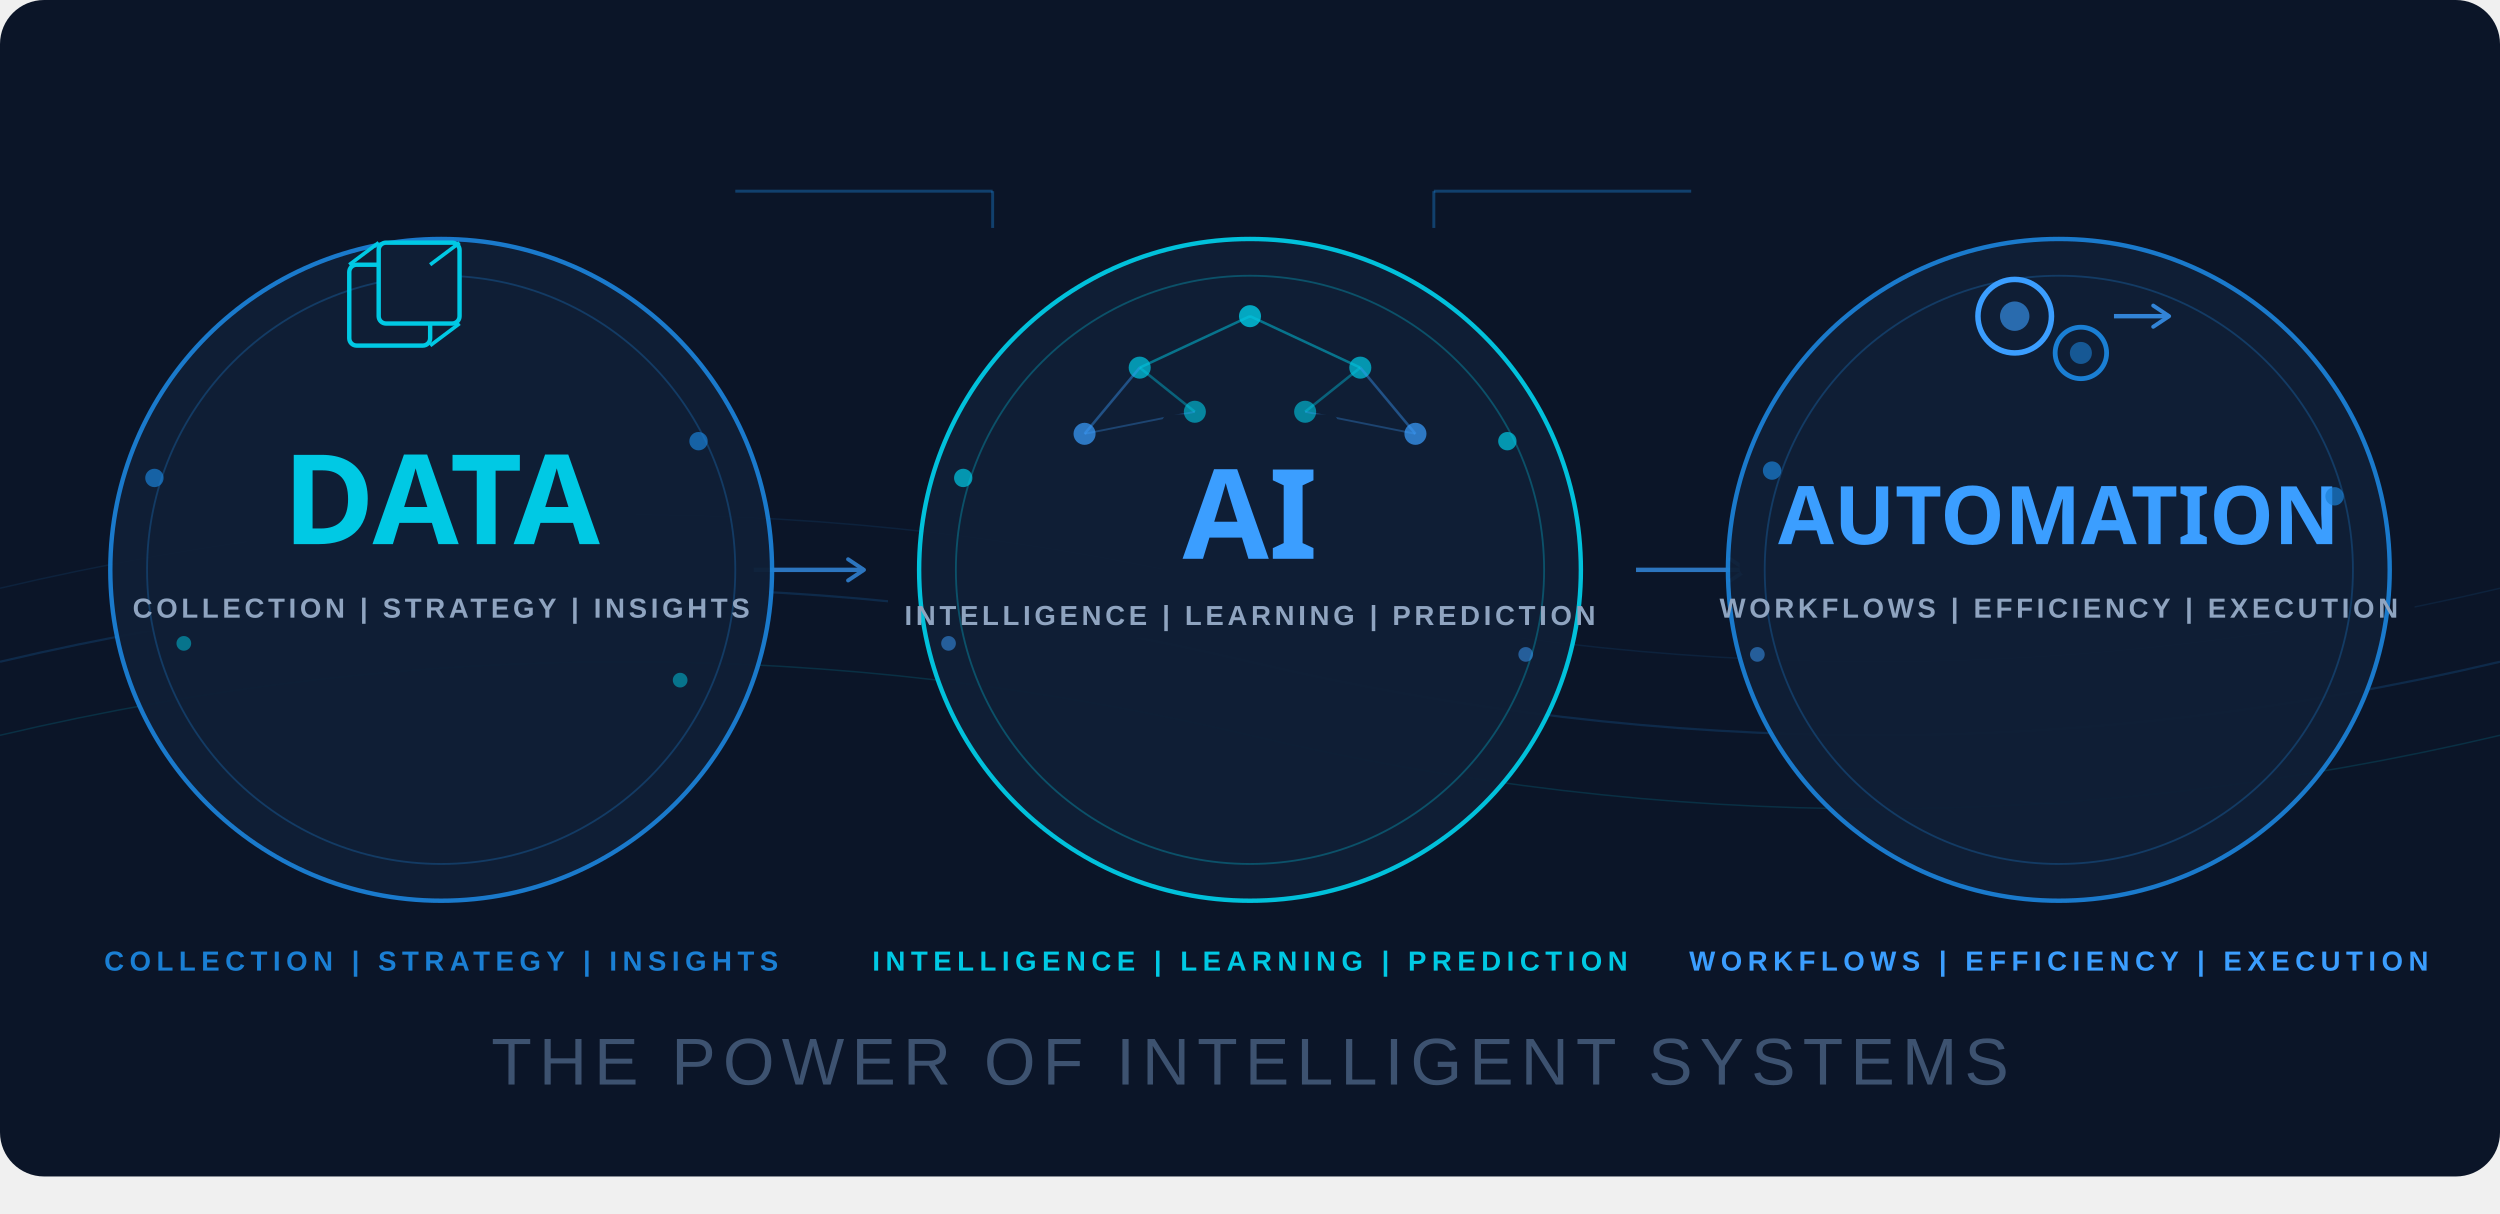
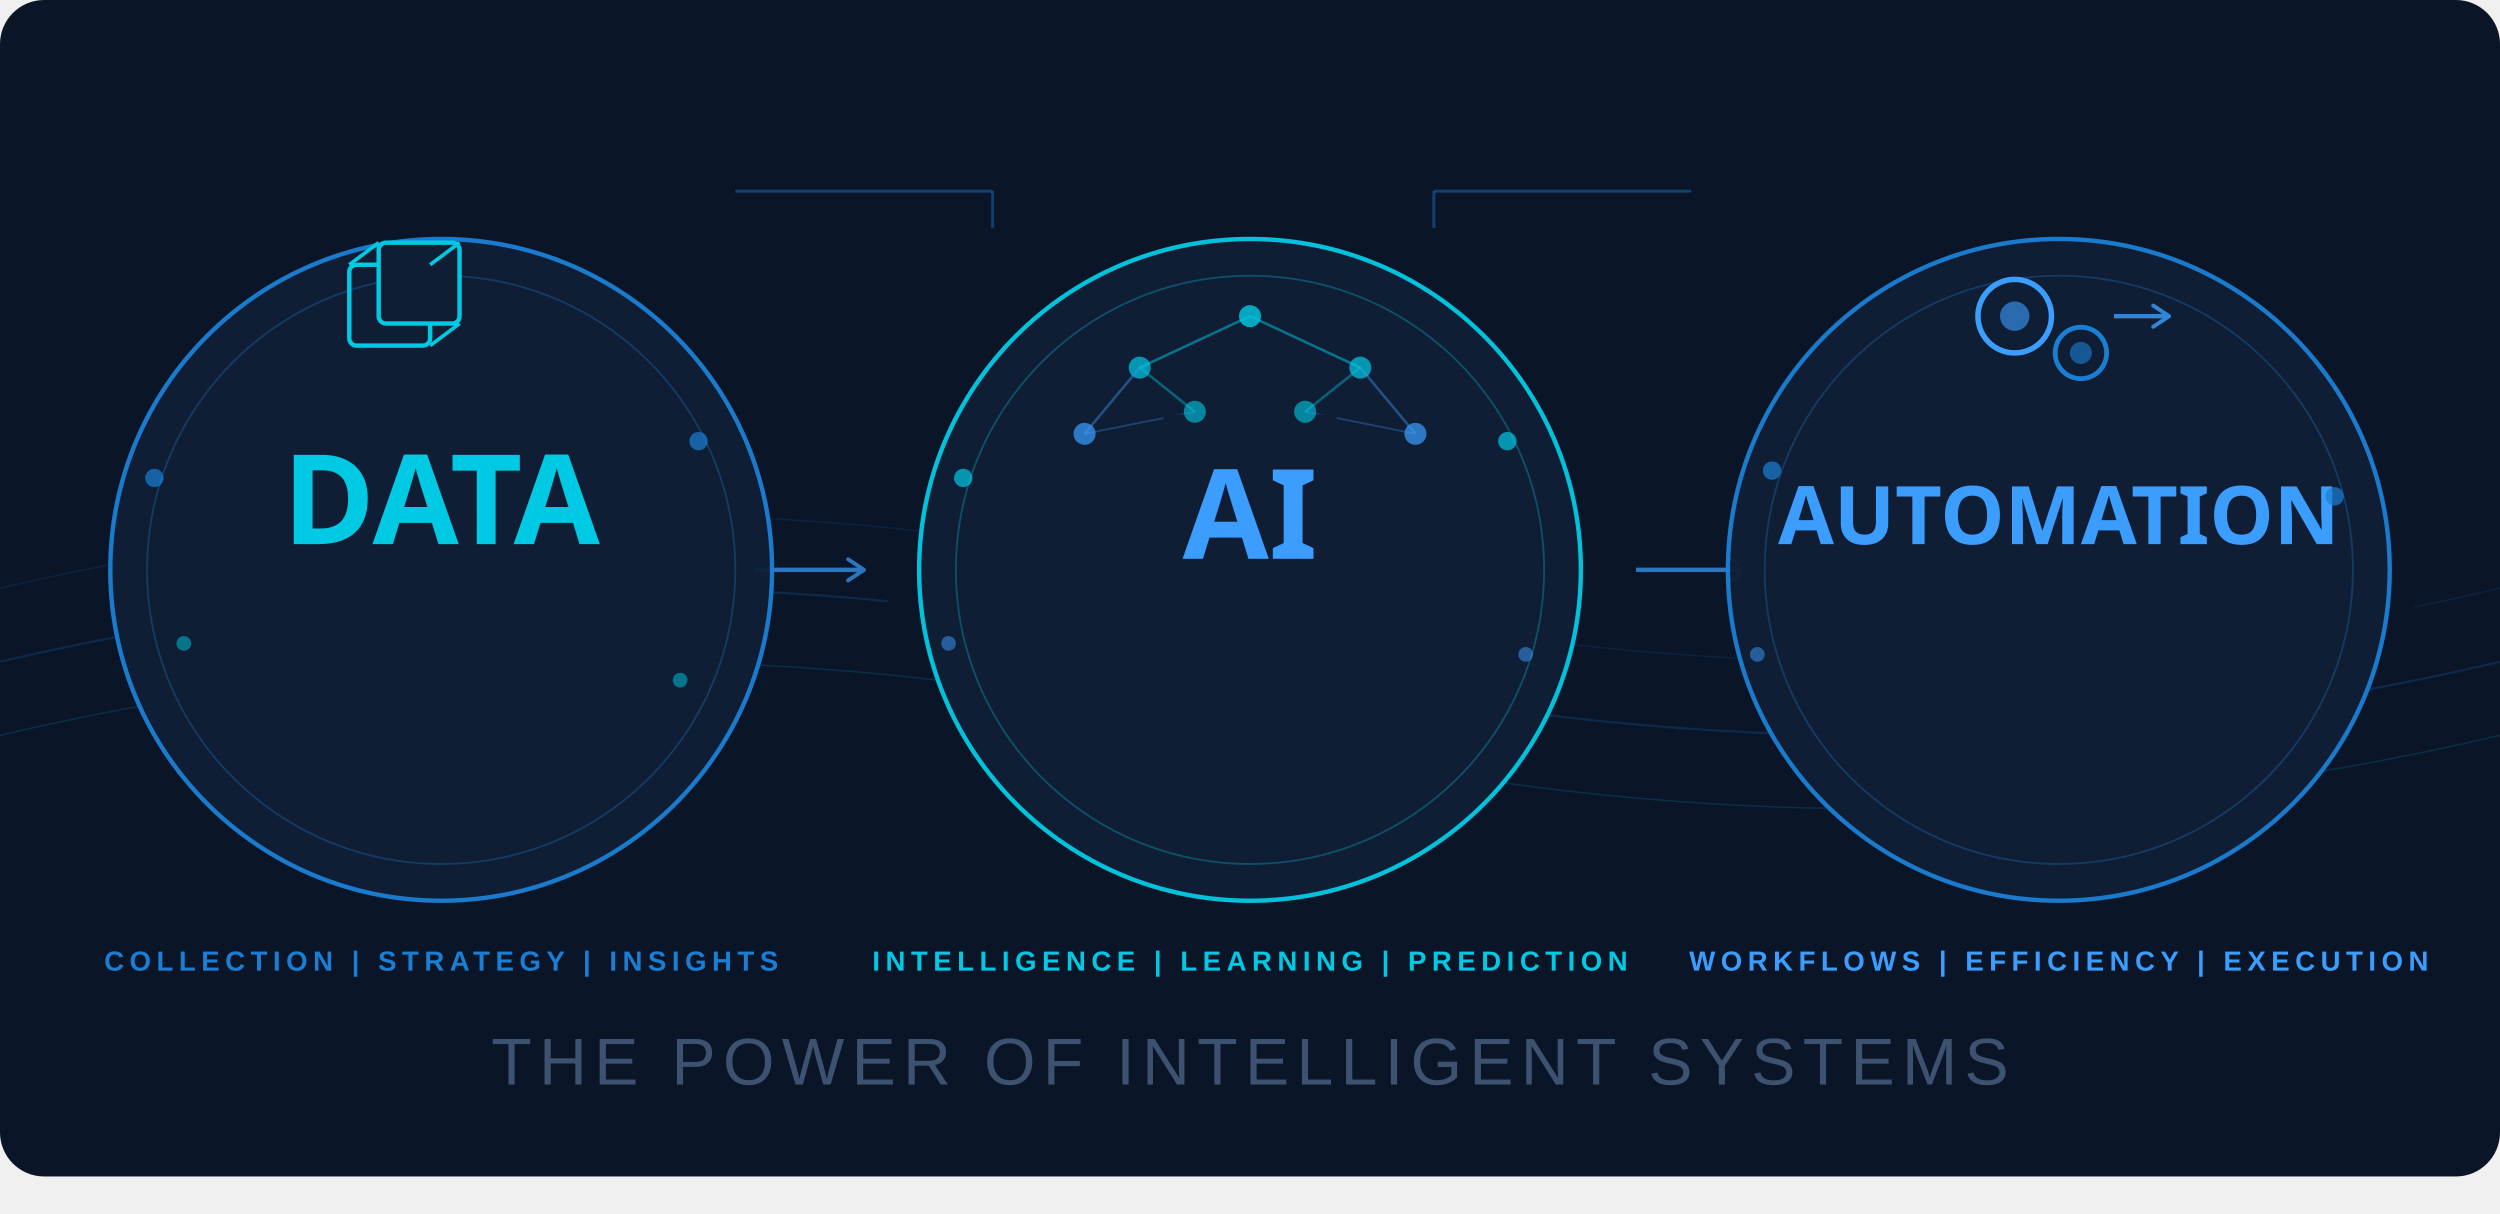
<svg xmlns="http://www.w3.org/2000/svg" width="100%" viewBox="0 0 680 330">
  <defs>
    <marker id="arrow" viewBox="0 0 10 10" refX="8" refY="5" markerWidth="6" markerHeight="6" orient="auto-start-reverse">
      <path d="M2 1L8 5L2 9" fill="none" stroke="context-stroke" stroke-width="1.5" stroke-linecap="round" stroke-linejoin="round" />
    </marker>
    <mask id="imagine-text-gaps-jwpvow" maskUnits="userSpaceOnUse">
      <rect x="0" y="0" width="680" height="330" fill="white" />
      <rect x="67.113" y="108.694" width="105.854" height="51.695" fill="black" rx="2" />
      <rect x="31.585" y="159.389" width="176.829" height="12.189" fill="black" rx="2" />
      <rect x="316.163" y="112.694" width="47.675" height="51.695" fill="black" rx="2" />
      <rect x="241.532" y="161.389" width="196.936" height="12.189" fill="black" rx="2" />
      <rect x="473.205" y="121.916" width="173.59" height="34.695" fill="black" rx="2" />
      <rect x="463.229" y="159.389" width="193.542" height="12.189" fill="black" rx="2" />
      <rect x="23.587" y="255.389" width="192.826" height="12.189" fill="black" rx="2" />
      <rect x="232.534" y="255.389" width="214.933" height="12.189" fill="black" rx="2" />
      <rect x="454.729" y="255.389" width="210.542" height="12.189" fill="black" rx="2" />
      <rect x="177.364" y="284.972" width="325.272" height="13.917" fill="black" rx="2" />
    </mask>
  </defs>
  <rect width="680" height="320" fill="#0b1528" rx="12" style="fill:rgb(11, 21, 40);stroke:none;color:rgb(0, 0, 0);stroke-width:1px;stroke-linecap:butt;stroke-linejoin:miter;opacity:1;font-family:&quot;Anthropic Sans&quot;, -apple-system, &quot;system-ui&quot;, &quot;Segoe UI&quot;, sans-serif;font-size:16px;font-weight:400;text-anchor:start;dominant-baseline:auto" />
  <path d="M0,180 Q170,140 340,180 Q510,220 680,180" fill="none" stroke="#1a7fd4" stroke-width="0.6" opacity="0.2" mask="url(#imagine-text-gaps-jwpvow)" style="fill:none;stroke:rgb(26, 127, 212);color:rgb(0, 0, 0);stroke-width:0.6px;stroke-linecap:butt;stroke-linejoin:miter;opacity:0.2;font-family:&quot;Anthropic Sans&quot;, -apple-system, &quot;system-ui&quot;, &quot;Segoe UI&quot;, sans-serif;font-size:16px;font-weight:400;text-anchor:start;dominant-baseline:auto" />
  <path d="M0,200 Q170,160 340,200 Q510,240 680,200" fill="none" stroke="#00c9e4" stroke-width="0.4" opacity="0.15" style="fill:none;stroke:rgb(0, 201, 228);color:rgb(0, 0, 0);stroke-width:0.4px;stroke-linecap:butt;stroke-linejoin:miter;opacity:0.15;font-family:&quot;Anthropic Sans&quot;, -apple-system, &quot;system-ui&quot;, &quot;Segoe UI&quot;, sans-serif;font-size:16px;font-weight:400;text-anchor:start;dominant-baseline:auto" />
  <path d="M0,160 Q170,120 340,160 Q510,200 680,160" fill="none" stroke="#1a7fd4" stroke-width="0.4" opacity="0.12" mask="url(#imagine-text-gaps-jwpvow)" style="fill:none;stroke:rgb(26, 127, 212);color:rgb(0, 0, 0);stroke-width:0.4px;stroke-linecap:butt;stroke-linejoin:miter;opacity:0.12;font-family:&quot;Anthropic Sans&quot;, -apple-system, &quot;system-ui&quot;, &quot;Segoe UI&quot;, sans-serif;font-size:16px;font-weight:400;text-anchor:start;dominant-baseline:auto" />
  <line x1="200" y1="52" x2="270" y2="52" stroke="#1a7fd4" stroke-width="0.8" opacity="0.4" style="fill:rgb(0, 0, 0);stroke:rgb(26, 127, 212);color:rgb(0, 0, 0);stroke-width:0.8px;stroke-linecap:butt;stroke-linejoin:miter;opacity:0.4;font-family:&quot;Anthropic Sans&quot;, -apple-system, &quot;system-ui&quot;, &quot;Segoe UI&quot;, sans-serif;font-size:16px;font-weight:400;text-anchor:start;dominant-baseline:auto" />
  <line x1="270" y1="52" x2="270" y2="62" stroke="#1a7fd4" stroke-width="0.8" opacity="0.4" style="fill:rgb(0, 0, 0);stroke:rgb(26, 127, 212);color:rgb(0, 0, 0);stroke-width:0.8px;stroke-linecap:butt;stroke-linejoin:miter;opacity:0.4;font-family:&quot;Anthropic Sans&quot;, -apple-system, &quot;system-ui&quot;, &quot;Segoe UI&quot;, sans-serif;font-size:16px;font-weight:400;text-anchor:start;dominant-baseline:auto" />
  <line x1="390" y1="52" x2="460" y2="52" stroke="#1a7fd4" stroke-width="0.8" opacity="0.4" style="fill:rgb(0, 0, 0);stroke:rgb(26, 127, 212);color:rgb(0, 0, 0);stroke-width:0.8px;stroke-linecap:butt;stroke-linejoin:miter;opacity:0.4;font-family:&quot;Anthropic Sans&quot;, -apple-system, &quot;system-ui&quot;, &quot;Segoe UI&quot;, sans-serif;font-size:16px;font-weight:400;text-anchor:start;dominant-baseline:auto" />
  <line x1="390" y1="52" x2="390" y2="62" stroke="#1a7fd4" stroke-width="0.8" opacity="0.4" style="fill:rgb(0, 0, 0);stroke:rgb(26, 127, 212);color:rgb(0, 0, 0);stroke-width:0.8px;stroke-linecap:butt;stroke-linejoin:miter;opacity:0.4;font-family:&quot;Anthropic Sans&quot;, -apple-system, &quot;system-ui&quot;, &quot;Segoe UI&quot;, sans-serif;font-size:16px;font-weight:400;text-anchor:start;dominant-baseline:auto" />
  <line x1="205" y1="155" x2="235" y2="155" stroke="#3b9eff" stroke-width="1.2" marker-end="url(#arrow)" opacity="0.7" style="fill:rgb(0, 0, 0);stroke:rgb(59, 158, 255);color:rgb(0, 0, 0);stroke-width:1.2px;stroke-linecap:butt;stroke-linejoin:miter;opacity:0.7;font-family:&quot;Anthropic Sans&quot;, -apple-system, &quot;system-ui&quot;, &quot;Segoe UI&quot;, sans-serif;font-size:16px;font-weight:400;text-anchor:start;dominant-baseline:auto" />
  <line x1="445" y1="155" x2="475" y2="155" stroke="#3b9eff" stroke-width="1.2" marker-end="url(#arrow)" opacity="0.7" mask="url(#imagine-text-gaps-jwpvow)" style="fill:rgb(0, 0, 0);stroke:rgb(59, 158, 255);color:rgb(0, 0, 0);stroke-width:1.2px;stroke-linecap:butt;stroke-linejoin:miter;opacity:0.7;font-family:&quot;Anthropic Sans&quot;, -apple-system, &quot;system-ui&quot;, &quot;Segoe UI&quot;, sans-serif;font-size:16px;font-weight:400;text-anchor:start;dominant-baseline:auto" />
  <circle cx="120" cy="155" r="90" fill="#0f1e35" stroke="#1a7fd4" stroke-width="1.2" opacity="0.95" style="fill:rgb(15, 30, 53);stroke:rgb(26, 127, 212);color:rgb(0, 0, 0);stroke-width:1.2px;stroke-linecap:butt;stroke-linejoin:miter;opacity:0.95;font-family:&quot;Anthropic Sans&quot;, -apple-system, &quot;system-ui&quot;, &quot;Segoe UI&quot;, sans-serif;font-size:16px;font-weight:400;text-anchor:start;dominant-baseline:auto" />
  <circle cx="120" cy="155" r="80" fill="none" stroke="#1a7fd4" stroke-width="0.5" opacity="0.3" style="fill:none;stroke:rgb(26, 127, 212);color:rgb(0, 0, 0);stroke-width:0.5px;stroke-linecap:butt;stroke-linejoin:miter;opacity:0.3;font-family:&quot;Anthropic Sans&quot;, -apple-system, &quot;system-ui&quot;, &quot;Segoe UI&quot;, sans-serif;font-size:16px;font-weight:400;text-anchor:start;dominant-baseline:auto" />
  <rect x="95" y="72" width="22" height="22" fill="none" stroke="#00c9e4" stroke-width="1.2" rx="2" style="fill:none;stroke:rgb(0, 201, 228);color:rgb(0, 0, 0);stroke-width:1.2px;stroke-linecap:butt;stroke-linejoin:miter;opacity:1;font-family:&quot;Anthropic Sans&quot;, -apple-system, &quot;system-ui&quot;, &quot;Segoe UI&quot;, sans-serif;font-size:16px;font-weight:400;text-anchor:start;dominant-baseline:auto" />
  <rect x="103" y="66" width="22" height="22" fill="#0f1e35" stroke="#00c9e4" stroke-width="1.2" rx="2" style="fill:rgb(15, 30, 53);stroke:rgb(0, 201, 228);color:rgb(0, 0, 0);stroke-width:1.2px;stroke-linecap:butt;stroke-linejoin:miter;opacity:1;font-family:&quot;Anthropic Sans&quot;, -apple-system, &quot;system-ui&quot;, &quot;Segoe UI&quot;, sans-serif;font-size:16px;font-weight:400;text-anchor:start;dominant-baseline:auto" />
  <line x1="95" y1="72" x2="103" y2="66" stroke="#00c9e4" stroke-width="1" style="fill:rgb(0, 0, 0);stroke:rgb(0, 201, 228);color:rgb(0, 0, 0);stroke-width:1px;stroke-linecap:butt;stroke-linejoin:miter;opacity:1;font-family:&quot;Anthropic Sans&quot;, -apple-system, &quot;system-ui&quot;, &quot;Segoe UI&quot;, sans-serif;font-size:16px;font-weight:400;text-anchor:start;dominant-baseline:auto" />
  <line x1="117" y1="72" x2="125" y2="66" stroke="#00c9e4" stroke-width="1" style="fill:rgb(0, 0, 0);stroke:rgb(0, 201, 228);color:rgb(0, 0, 0);stroke-width:1px;stroke-linecap:butt;stroke-linejoin:miter;opacity:1;font-family:&quot;Anthropic Sans&quot;, -apple-system, &quot;system-ui&quot;, &quot;Segoe UI&quot;, sans-serif;font-size:16px;font-weight:400;text-anchor:start;dominant-baseline:auto" />
  <line x1="117" y1="94" x2="125" y2="88" stroke="#00c9e4" stroke-width="1" style="fill:rgb(0, 0, 0);stroke:rgb(0, 201, 228);color:rgb(0, 0, 0);stroke-width:1px;stroke-linecap:butt;stroke-linejoin:miter;opacity:1;font-family:&quot;Anthropic Sans&quot;, -apple-system, &quot;system-ui&quot;, &quot;Segoe UI&quot;, sans-serif;font-size:16px;font-weight:400;text-anchor:start;dominant-baseline:auto" />
  <text x="120" y="148" text-anchor="middle" font-family="Arial Black, sans-serif" font-size="34" font-weight="900" fill="#00c9e4" style="fill:rgb(0, 201, 228);stroke:none;color:rgb(0, 0, 0);stroke-width:1px;stroke-linecap:butt;stroke-linejoin:miter;opacity:1;font-family:&quot;Arial Black&quot;, sans-serif;font-size:34px;font-weight:900;text-anchor:middle;dominant-baseline:auto">DATA</text>
-   <text x="120" y="168" text-anchor="middle" font-family="Arial, sans-serif" font-size="7.5" font-weight="700" fill="#8fa4c0" letter-spacing="1" style="fill:rgb(143, 164, 192);stroke:none;color:rgb(0, 0, 0);stroke-width:1px;stroke-linecap:butt;stroke-linejoin:miter;opacity:1;font-family:Arial, sans-serif;font-size:7.5px;font-weight:700;text-anchor:middle;dominant-baseline:auto">COLLECTION | STRATEGY | INSIGHTS</text>
  <circle cx="42" cy="130" r="2.5" fill="#1a7fd4" opacity="0.7" style="fill:rgb(26, 127, 212);stroke:none;color:rgb(0, 0, 0);stroke-width:1px;stroke-linecap:butt;stroke-linejoin:miter;opacity:0.7;font-family:&quot;Anthropic Sans&quot;, -apple-system, &quot;system-ui&quot;, &quot;Segoe UI&quot;, sans-serif;font-size:16px;font-weight:400;text-anchor:start;dominant-baseline:auto" />
  <circle cx="50" cy="175" r="2" fill="#00c9e4" opacity="0.5" style="fill:rgb(0, 201, 228);stroke:none;color:rgb(0, 0, 0);stroke-width:1px;stroke-linecap:butt;stroke-linejoin:miter;opacity:0.5;font-family:&quot;Anthropic Sans&quot;, -apple-system, &quot;system-ui&quot;, &quot;Segoe UI&quot;, sans-serif;font-size:16px;font-weight:400;text-anchor:start;dominant-baseline:auto" />
  <circle cx="190" cy="120" r="2.5" fill="#1a7fd4" opacity="0.7" style="fill:rgb(26, 127, 212);stroke:none;color:rgb(0, 0, 0);stroke-width:1px;stroke-linecap:butt;stroke-linejoin:miter;opacity:0.7;font-family:&quot;Anthropic Sans&quot;, -apple-system, &quot;system-ui&quot;, &quot;Segoe UI&quot;, sans-serif;font-size:16px;font-weight:400;text-anchor:start;dominant-baseline:auto" />
  <circle cx="185" cy="185" r="2" fill="#00c9e4" opacity="0.5" style="fill:rgb(0, 201, 228);stroke:none;color:rgb(0, 0, 0);stroke-width:1px;stroke-linecap:butt;stroke-linejoin:miter;opacity:0.5;font-family:&quot;Anthropic Sans&quot;, -apple-system, &quot;system-ui&quot;, &quot;Segoe UI&quot;, sans-serif;font-size:16px;font-weight:400;text-anchor:start;dominant-baseline:auto" />
  <circle cx="340" cy="155" r="90" fill="#0f1e35" stroke="#00c9e4" stroke-width="1.2" opacity="0.95" style="fill:rgb(15, 30, 53);stroke:rgb(0, 201, 228);color:rgb(0, 0, 0);stroke-width:1.2px;stroke-linecap:butt;stroke-linejoin:miter;opacity:0.95;font-family:&quot;Anthropic Sans&quot;, -apple-system, &quot;system-ui&quot;, &quot;Segoe UI&quot;, sans-serif;font-size:16px;font-weight:400;text-anchor:start;dominant-baseline:auto" />
  <circle cx="340" cy="155" r="80" fill="none" stroke="#00c9e4" stroke-width="0.5" opacity="0.3" style="fill:none;stroke:rgb(0, 201, 228);color:rgb(0, 0, 0);stroke-width:0.5px;stroke-linecap:butt;stroke-linejoin:miter;opacity:0.3;font-family:&quot;Anthropic Sans&quot;, -apple-system, &quot;system-ui&quot;, &quot;Segoe UI&quot;, sans-serif;font-size:16px;font-weight:400;text-anchor:start;dominant-baseline:auto" />
  <circle cx="340" cy="86" r="3" fill="#00c9e4" opacity="0.8" style="fill:rgb(0, 201, 228);stroke:none;color:rgb(0, 0, 0);stroke-width:1px;stroke-linecap:butt;stroke-linejoin:miter;opacity:0.8;font-family:&quot;Anthropic Sans&quot;, -apple-system, &quot;system-ui&quot;, &quot;Segoe UI&quot;, sans-serif;font-size:16px;font-weight:400;text-anchor:start;dominant-baseline:auto" />
  <circle cx="310" cy="100" r="3" fill="#00c9e4" opacity="0.7" style="fill:rgb(0, 201, 228);stroke:none;color:rgb(0, 0, 0);stroke-width:1px;stroke-linecap:butt;stroke-linejoin:miter;opacity:0.7;font-family:&quot;Anthropic Sans&quot;, -apple-system, &quot;system-ui&quot;, &quot;Segoe UI&quot;, sans-serif;font-size:16px;font-weight:400;text-anchor:start;dominant-baseline:auto" />
  <circle cx="370" cy="100" r="3" fill="#00c9e4" opacity="0.7" style="fill:rgb(0, 201, 228);stroke:none;color:rgb(0, 0, 0);stroke-width:1px;stroke-linecap:butt;stroke-linejoin:miter;opacity:0.7;font-family:&quot;Anthropic Sans&quot;, -apple-system, &quot;system-ui&quot;, &quot;Segoe UI&quot;, sans-serif;font-size:16px;font-weight:400;text-anchor:start;dominant-baseline:auto" />
  <circle cx="295" cy="118" r="3" fill="#3b9eff" opacity="0.7" style="fill:rgb(59, 158, 255);stroke:none;color:rgb(0, 0, 0);stroke-width:1px;stroke-linecap:butt;stroke-linejoin:miter;opacity:0.7;font-family:&quot;Anthropic Sans&quot;, -apple-system, &quot;system-ui&quot;, &quot;Segoe UI&quot;, sans-serif;font-size:16px;font-weight:400;text-anchor:start;dominant-baseline:auto" />
  <circle cx="385" cy="118" r="3" fill="#3b9eff" opacity="0.7" style="fill:rgb(59, 158, 255);stroke:none;color:rgb(0, 0, 0);stroke-width:1px;stroke-linecap:butt;stroke-linejoin:miter;opacity:0.7;font-family:&quot;Anthropic Sans&quot;, -apple-system, &quot;system-ui&quot;, &quot;Segoe UI&quot;, sans-serif;font-size:16px;font-weight:400;text-anchor:start;dominant-baseline:auto" />
  <circle cx="325" cy="112" r="3" fill="#00c9e4" opacity="0.6" style="fill:rgb(0, 201, 228);stroke:none;color:rgb(0, 0, 0);stroke-width:1px;stroke-linecap:butt;stroke-linejoin:miter;opacity:0.6;font-family:&quot;Anthropic Sans&quot;, -apple-system, &quot;system-ui&quot;, &quot;Segoe UI&quot;, sans-serif;font-size:16px;font-weight:400;text-anchor:start;dominant-baseline:auto" />
  <circle cx="355" cy="112" r="3" fill="#00c9e4" opacity="0.6" style="fill:rgb(0, 201, 228);stroke:none;color:rgb(0, 0, 0);stroke-width:1px;stroke-linecap:butt;stroke-linejoin:miter;opacity:0.6;font-family:&quot;Anthropic Sans&quot;, -apple-system, &quot;system-ui&quot;, &quot;Segoe UI&quot;, sans-serif;font-size:16px;font-weight:400;text-anchor:start;dominant-baseline:auto" />
  <line x1="340" y1="86" x2="310" y2="100" stroke="#00c9e4" stroke-width="0.7" opacity="0.5" style="fill:rgb(0, 0, 0);stroke:rgb(0, 201, 228);color:rgb(0, 0, 0);stroke-width:0.7px;stroke-linecap:butt;stroke-linejoin:miter;opacity:0.5;font-family:&quot;Anthropic Sans&quot;, -apple-system, &quot;system-ui&quot;, &quot;Segoe UI&quot;, sans-serif;font-size:16px;font-weight:400;text-anchor:start;dominant-baseline:auto" />
  <line x1="340" y1="86" x2="370" y2="100" stroke="#00c9e4" stroke-width="0.7" opacity="0.5" style="fill:rgb(0, 0, 0);stroke:rgb(0, 201, 228);color:rgb(0, 0, 0);stroke-width:0.7px;stroke-linecap:butt;stroke-linejoin:miter;opacity:0.5;font-family:&quot;Anthropic Sans&quot;, -apple-system, &quot;system-ui&quot;, &quot;Segoe UI&quot;, sans-serif;font-size:16px;font-weight:400;text-anchor:start;dominant-baseline:auto" />
  <line x1="310" y1="100" x2="295" y2="118" stroke="#3b9eff" stroke-width="0.7" opacity="0.4" style="fill:rgb(0, 0, 0);stroke:rgb(59, 158, 255);color:rgb(0, 0, 0);stroke-width:0.7px;stroke-linecap:butt;stroke-linejoin:miter;opacity:0.4;font-family:&quot;Anthropic Sans&quot;, -apple-system, &quot;system-ui&quot;, &quot;Segoe UI&quot;, sans-serif;font-size:16px;font-weight:400;text-anchor:start;dominant-baseline:auto" />
  <line x1="310" y1="100" x2="325" y2="112" stroke="#00c9e4" stroke-width="0.7" opacity="0.4" style="fill:rgb(0, 0, 0);stroke:rgb(0, 201, 228);color:rgb(0, 0, 0);stroke-width:0.7px;stroke-linecap:butt;stroke-linejoin:miter;opacity:0.4;font-family:&quot;Anthropic Sans&quot;, -apple-system, &quot;system-ui&quot;, &quot;Segoe UI&quot;, sans-serif;font-size:16px;font-weight:400;text-anchor:start;dominant-baseline:auto" />
  <line x1="370" y1="100" x2="385" y2="118" stroke="#3b9eff" stroke-width="0.7" opacity="0.4" style="fill:rgb(0, 0, 0);stroke:rgb(59, 158, 255);color:rgb(0, 0, 0);stroke-width:0.7px;stroke-linecap:butt;stroke-linejoin:miter;opacity:0.4;font-family:&quot;Anthropic Sans&quot;, -apple-system, &quot;system-ui&quot;, &quot;Segoe UI&quot;, sans-serif;font-size:16px;font-weight:400;text-anchor:start;dominant-baseline:auto" />
  <line x1="370" y1="100" x2="355" y2="112" stroke="#00c9e4" stroke-width="0.7" opacity="0.4" style="fill:rgb(0, 0, 0);stroke:rgb(0, 201, 228);color:rgb(0, 0, 0);stroke-width:0.7px;stroke-linecap:butt;stroke-linejoin:miter;opacity:0.4;font-family:&quot;Anthropic Sans&quot;, -apple-system, &quot;system-ui&quot;, &quot;Segoe UI&quot;, sans-serif;font-size:16px;font-weight:400;text-anchor:start;dominant-baseline:auto" />
  <line x1="295" y1="118" x2="325" y2="112" stroke="#3b9eff" stroke-width="0.5" opacity="0.3" mask="url(#imagine-text-gaps-jwpvow)" style="fill:rgb(0, 0, 0);stroke:rgb(59, 158, 255);color:rgb(0, 0, 0);stroke-width:0.5px;stroke-linecap:butt;stroke-linejoin:miter;opacity:0.3;font-family:&quot;Anthropic Sans&quot;, -apple-system, &quot;system-ui&quot;, &quot;Segoe UI&quot;, sans-serif;font-size:16px;font-weight:400;text-anchor:start;dominant-baseline:auto" />
  <line x1="385" y1="118" x2="355" y2="112" stroke="#3b9eff" stroke-width="0.5" opacity="0.3" mask="url(#imagine-text-gaps-jwpvow)" style="fill:rgb(0, 0, 0);stroke:rgb(59, 158, 255);color:rgb(0, 0, 0);stroke-width:0.5px;stroke-linecap:butt;stroke-linejoin:miter;opacity:0.3;font-family:&quot;Anthropic Sans&quot;, -apple-system, &quot;system-ui&quot;, &quot;Segoe UI&quot;, sans-serif;font-size:16px;font-weight:400;text-anchor:start;dominant-baseline:auto" />
  <text x="340" y="152" text-anchor="middle" font-family="Arial Black, sans-serif" font-size="34" font-weight="900" fill="#3b9eff" style="fill:rgb(59, 158, 255);stroke:none;color:rgb(0, 0, 0);stroke-width:1px;stroke-linecap:butt;stroke-linejoin:miter;opacity:1;font-family:&quot;Arial Black&quot;, sans-serif;font-size:34px;font-weight:900;text-anchor:middle;dominant-baseline:auto">AI</text>
-   <text x="340" y="170" text-anchor="middle" font-family="Arial, sans-serif" font-size="7.5" font-weight="700" fill="#8fa4c0" letter-spacing="1" style="fill:rgb(143, 164, 192);stroke:none;color:rgb(0, 0, 0);stroke-width:1px;stroke-linecap:butt;stroke-linejoin:miter;opacity:1;font-family:Arial, sans-serif;font-size:7.5px;font-weight:700;text-anchor:middle;dominant-baseline:auto">INTELLIGENCE | LEARNING | PREDICTION</text>
  <circle cx="262" cy="130" r="2.5" fill="#00c9e4" opacity="0.7" style="fill:rgb(0, 201, 228);stroke:none;color:rgb(0, 0, 0);stroke-width:1px;stroke-linecap:butt;stroke-linejoin:miter;opacity:0.7;font-family:&quot;Anthropic Sans&quot;, -apple-system, &quot;system-ui&quot;, &quot;Segoe UI&quot;, sans-serif;font-size:16px;font-weight:400;text-anchor:start;dominant-baseline:auto" />
  <circle cx="258" cy="175" r="2" fill="#3b9eff" opacity="0.5" style="fill:rgb(59, 158, 255);stroke:none;color:rgb(0, 0, 0);stroke-width:1px;stroke-linecap:butt;stroke-linejoin:miter;opacity:0.5;font-family:&quot;Anthropic Sans&quot;, -apple-system, &quot;system-ui&quot;, &quot;Segoe UI&quot;, sans-serif;font-size:16px;font-weight:400;text-anchor:start;dominant-baseline:auto" />
  <circle cx="410" cy="120" r="2.5" fill="#00c9e4" opacity="0.7" style="fill:rgb(0, 201, 228);stroke:none;color:rgb(0, 0, 0);stroke-width:1px;stroke-linecap:butt;stroke-linejoin:miter;opacity:0.7;font-family:&quot;Anthropic Sans&quot;, -apple-system, &quot;system-ui&quot;, &quot;Segoe UI&quot;, sans-serif;font-size:16px;font-weight:400;text-anchor:start;dominant-baseline:auto" />
  <circle cx="415" cy="178" r="2" fill="#3b9eff" opacity="0.5" style="fill:rgb(59, 158, 255);stroke:none;color:rgb(0, 0, 0);stroke-width:1px;stroke-linecap:butt;stroke-linejoin:miter;opacity:0.5;font-family:&quot;Anthropic Sans&quot;, -apple-system, &quot;system-ui&quot;, &quot;Segoe UI&quot;, sans-serif;font-size:16px;font-weight:400;text-anchor:start;dominant-baseline:auto" />
  <circle cx="560" cy="155" r="90" fill="#0f1e35" stroke="#1a7fd4" stroke-width="1.2" opacity="0.95" style="fill:rgb(15, 30, 53);stroke:rgb(26, 127, 212);color:rgb(0, 0, 0);stroke-width:1.2px;stroke-linecap:butt;stroke-linejoin:miter;opacity:0.95;font-family:&quot;Anthropic Sans&quot;, -apple-system, &quot;system-ui&quot;, &quot;Segoe UI&quot;, sans-serif;font-size:16px;font-weight:400;text-anchor:start;dominant-baseline:auto" />
  <circle cx="560" cy="155" r="80" fill="none" stroke="#1a7fd4" stroke-width="0.5" opacity="0.3" style="fill:none;stroke:rgb(26, 127, 212);color:rgb(0, 0, 0);stroke-width:0.5px;stroke-linecap:butt;stroke-linejoin:miter;opacity:0.3;font-family:&quot;Anthropic Sans&quot;, -apple-system, &quot;system-ui&quot;, &quot;Segoe UI&quot;, sans-serif;font-size:16px;font-weight:400;text-anchor:start;dominant-baseline:auto" />
  <circle cx="548" cy="86" r="10" fill="none" stroke="#3b9eff" stroke-width="1.5" style="fill:none;stroke:rgb(59, 158, 255);color:rgb(0, 0, 0);stroke-width:1.5px;stroke-linecap:butt;stroke-linejoin:miter;opacity:1;font-family:&quot;Anthropic Sans&quot;, -apple-system, &quot;system-ui&quot;, &quot;Segoe UI&quot;, sans-serif;font-size:16px;font-weight:400;text-anchor:start;dominant-baseline:auto" />
  <circle cx="548" cy="86" r="4" fill="#3b9eff" opacity="0.6" style="fill:rgb(59, 158, 255);stroke:none;color:rgb(0, 0, 0);stroke-width:1px;stroke-linecap:butt;stroke-linejoin:miter;opacity:0.6;font-family:&quot;Anthropic Sans&quot;, -apple-system, &quot;system-ui&quot;, &quot;Segoe UI&quot;, sans-serif;font-size:16px;font-weight:400;text-anchor:start;dominant-baseline:auto" />
  <circle cx="566" cy="96" r="7" fill="none" stroke="#1a7fd4" stroke-width="1.3" style="fill:none;stroke:rgb(26, 127, 212);color:rgb(0, 0, 0);stroke-width:1.3px;stroke-linecap:butt;stroke-linejoin:miter;opacity:1;font-family:&quot;Anthropic Sans&quot;, -apple-system, &quot;system-ui&quot;, &quot;Segoe UI&quot;, sans-serif;font-size:16px;font-weight:400;text-anchor:start;dominant-baseline:auto" />
  <circle cx="566" cy="96" r="3" fill="#1a7fd4" opacity="0.6" style="fill:rgb(26, 127, 212);stroke:none;color:rgb(0, 0, 0);stroke-width:1px;stroke-linecap:butt;stroke-linejoin:miter;opacity:0.6;font-family:&quot;Anthropic Sans&quot;, -apple-system, &quot;system-ui&quot;, &quot;Segoe UI&quot;, sans-serif;font-size:16px;font-weight:400;text-anchor:start;dominant-baseline:auto" />
  <line x1="575" y1="86" x2="590" y2="86" stroke="#3b9eff" stroke-width="1.2" marker-end="url(#arrow)" opacity="0.8" style="fill:rgb(0, 0, 0);stroke:rgb(59, 158, 255);color:rgb(0, 0, 0);stroke-width:1.2px;stroke-linecap:butt;stroke-linejoin:miter;opacity:0.8;font-family:&quot;Anthropic Sans&quot;, -apple-system, &quot;system-ui&quot;, &quot;Segoe UI&quot;, sans-serif;font-size:16px;font-weight:400;text-anchor:start;dominant-baseline:auto" />
  <text x="560" y="148" text-anchor="middle" font-family="Arial Black, sans-serif" font-size="22" font-weight="900" fill="#3b9eff" style="fill:rgb(59, 158, 255);stroke:none;color:rgb(0, 0, 0);stroke-width:1px;stroke-linecap:butt;stroke-linejoin:miter;opacity:1;font-family:&quot;Arial Black&quot;, sans-serif;font-size:22px;font-weight:900;text-anchor:middle;dominant-baseline:auto">AUTOMATION</text>
-   <text x="560" y="168" text-anchor="middle" font-family="Arial, sans-serif" font-size="7.5" font-weight="700" fill="#8fa4c0" letter-spacing="1" style="fill:rgb(143, 164, 192);stroke:none;color:rgb(0, 0, 0);stroke-width:1px;stroke-linecap:butt;stroke-linejoin:miter;opacity:1;font-family:Arial, sans-serif;font-size:7.5px;font-weight:700;text-anchor:middle;dominant-baseline:auto">WORKFLOWS | EFFICIENCY | EXECUTION</text>
  <circle cx="482" cy="128" r="2.5" fill="#1a7fd4" opacity="0.7" style="fill:rgb(26, 127, 212);stroke:none;color:rgb(0, 0, 0);stroke-width:1px;stroke-linecap:butt;stroke-linejoin:miter;opacity:0.7;font-family:&quot;Anthropic Sans&quot;, -apple-system, &quot;system-ui&quot;, &quot;Segoe UI&quot;, sans-serif;font-size:16px;font-weight:400;text-anchor:start;dominant-baseline:auto" />
  <circle cx="478" cy="178" r="2" fill="#3b9eff" opacity="0.5" style="fill:rgb(59, 158, 255);stroke:none;color:rgb(0, 0, 0);stroke-width:1px;stroke-linecap:butt;stroke-linejoin:miter;opacity:0.5;font-family:&quot;Anthropic Sans&quot;, -apple-system, &quot;system-ui&quot;, &quot;Segoe UI&quot;, sans-serif;font-size:16px;font-weight:400;text-anchor:start;dominant-baseline:auto" />
  <circle cx="635" cy="135" r="2.5" fill="#1a7fd4" opacity="0.7" style="fill:rgb(26, 127, 212);stroke:none;color:rgb(0, 0, 0);stroke-width:1px;stroke-linecap:butt;stroke-linejoin:miter;opacity:0.7;font-family:&quot;Anthropic Sans&quot;, -apple-system, &quot;system-ui&quot;, &quot;Segoe UI&quot;, sans-serif;font-size:16px;font-weight:400;text-anchor:start;dominant-baseline:auto" />
  <text x="120" y="264" text-anchor="middle" font-family="Arial, sans-serif" font-size="7.5" font-weight="700" fill="#1a7fd4" letter-spacing="1.5" style="fill:rgb(26, 127, 212);stroke:none;color:rgb(0, 0, 0);stroke-width:1px;stroke-linecap:butt;stroke-linejoin:miter;opacity:1;font-family:Arial, sans-serif;font-size:7.5px;font-weight:700;text-anchor:middle;dominant-baseline:auto">COLLECTION | STRATEGY | INSIGHTS</text>
  <text x="340" y="264" text-anchor="middle" font-family="Arial, sans-serif" font-size="7.5" font-weight="700" fill="#00c9e4" letter-spacing="1.5" style="fill:rgb(0, 201, 228);stroke:none;color:rgb(0, 0, 0);stroke-width:1px;stroke-linecap:butt;stroke-linejoin:miter;opacity:1;font-family:Arial, sans-serif;font-size:7.5px;font-weight:700;text-anchor:middle;dominant-baseline:auto">INTELLIGENCE | LEARNING | PREDICTION</text>
  <text x="560" y="264" text-anchor="middle" font-family="Arial, sans-serif" font-size="7.5" font-weight="700" fill="#3b9eff" letter-spacing="1.5" style="fill:rgb(59, 158, 255);stroke:none;color:rgb(0, 0, 0);stroke-width:1px;stroke-linecap:butt;stroke-linejoin:miter;opacity:1;font-family:Arial, sans-serif;font-size:7.5px;font-weight:700;text-anchor:middle;dominant-baseline:auto">WORKFLOWS | EFFICIENCY | EXECUTION</text>
  <text x="340" y="295" text-anchor="middle" font-family="Arial, sans-serif" font-size="9" fill="#8fa4c0" letter-spacing="2" style="fill:rgb(61, 82, 112);stroke:none;color:rgb(0, 0, 0);stroke-width:1px;stroke-linecap:butt;stroke-linejoin:miter;opacity:1;font-family:Arial, sans-serif;font-size:18px;font-weight:400;text-anchor:middle;dominant-baseline:auto">THE POWER OF INTELLIGENT SYSTEMS</text>
</svg>
